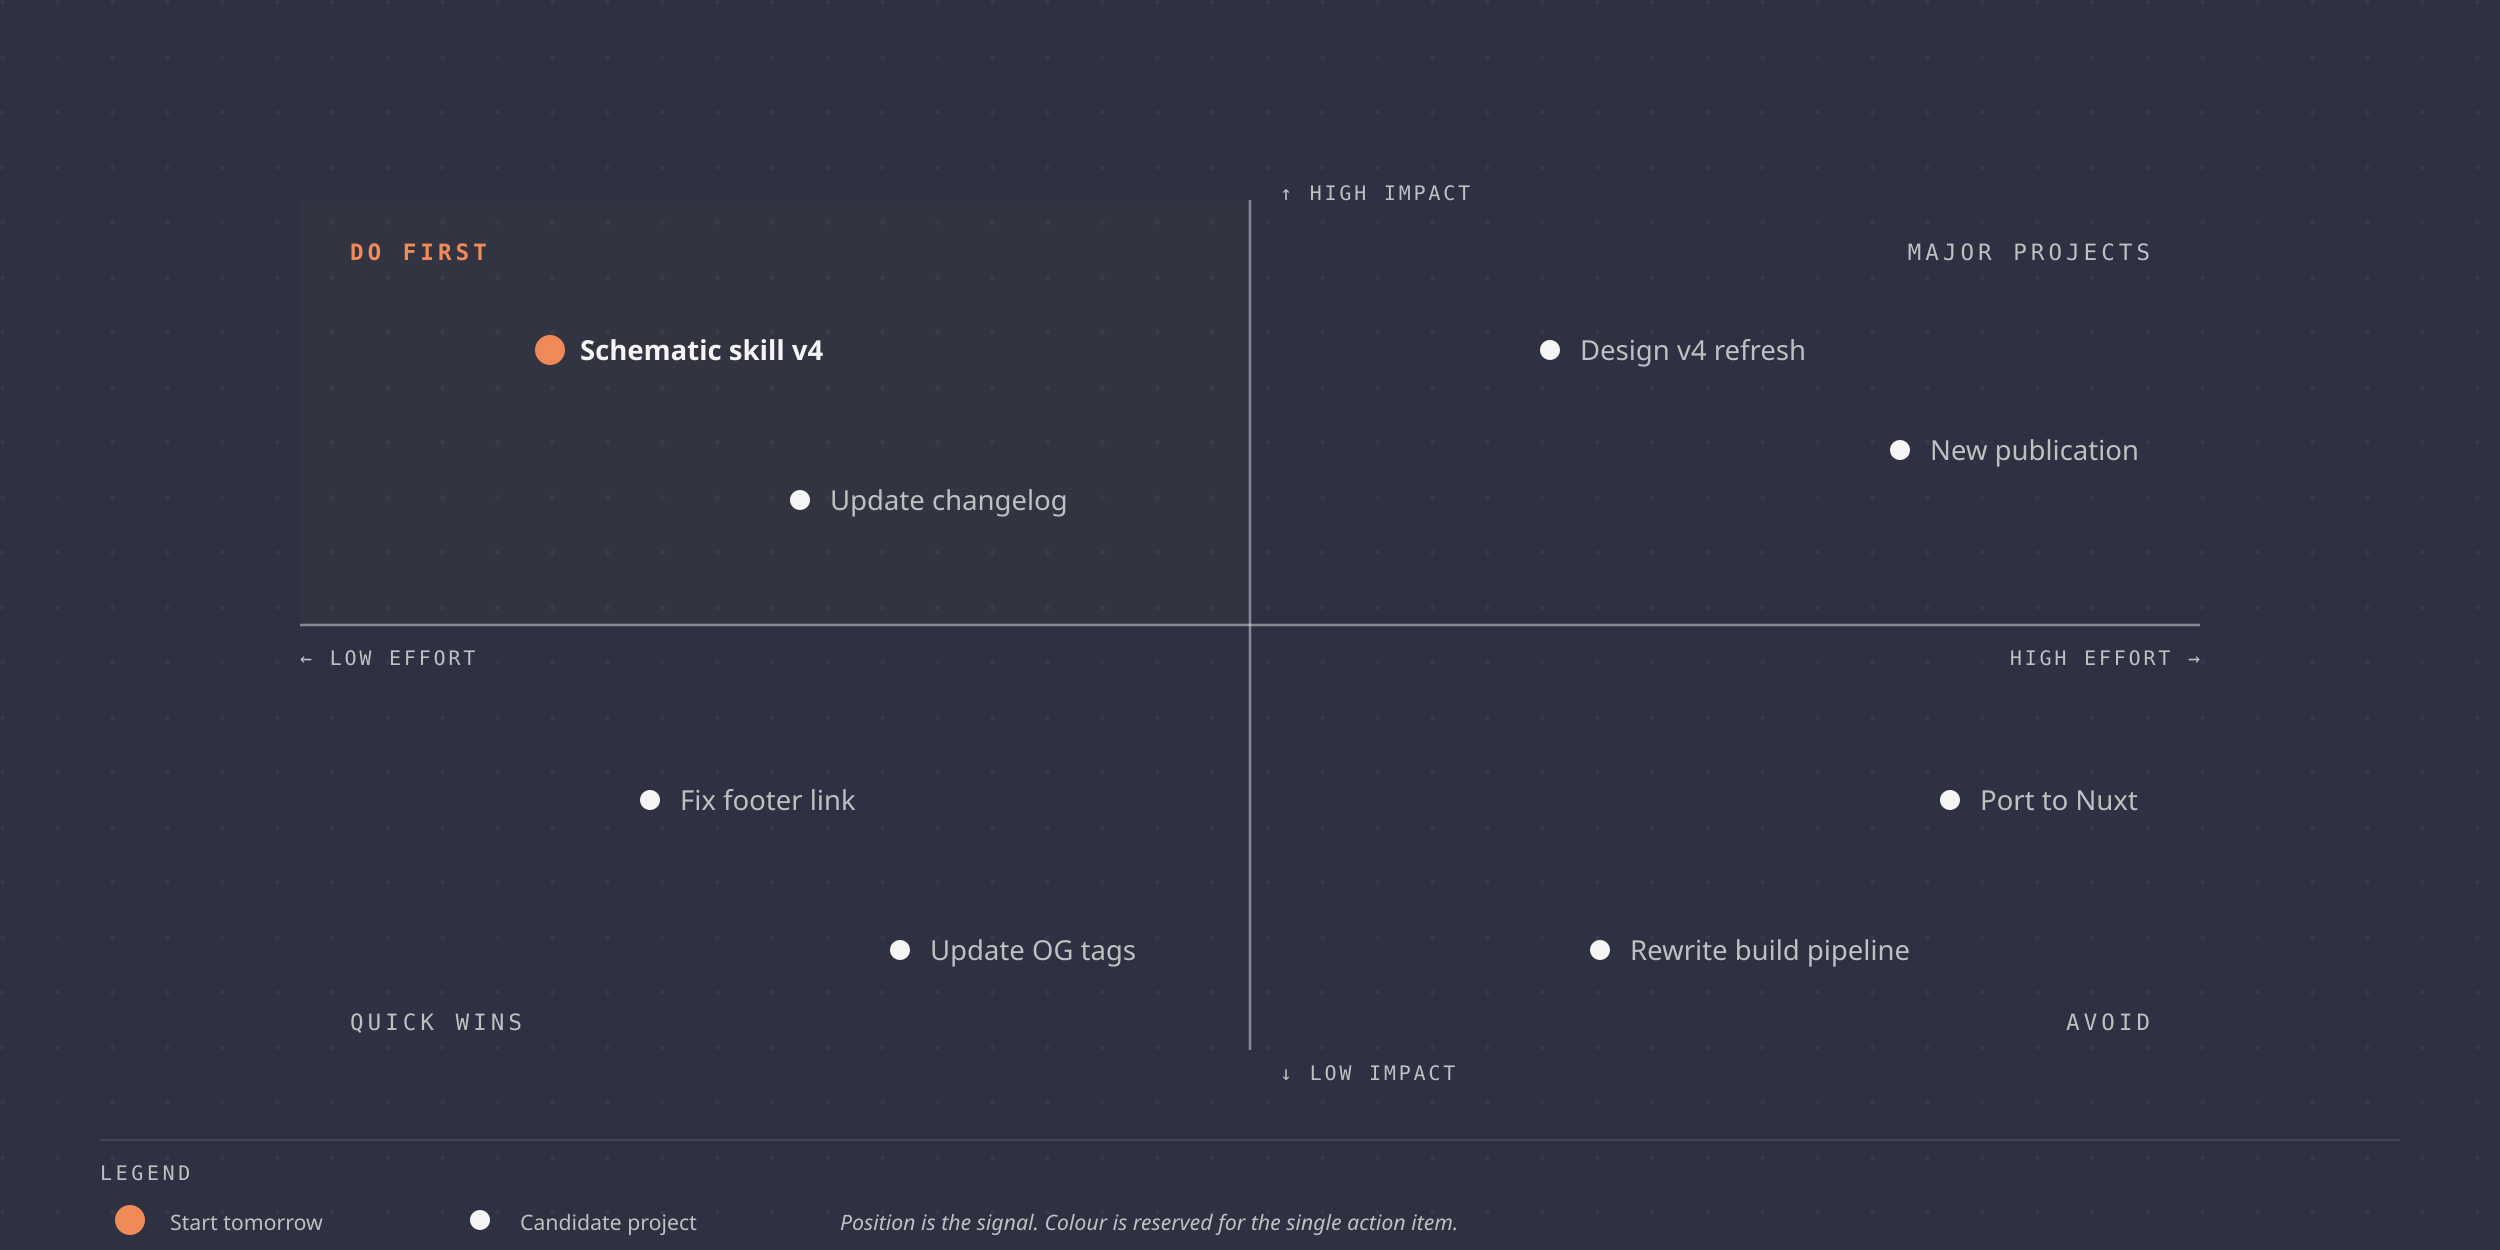
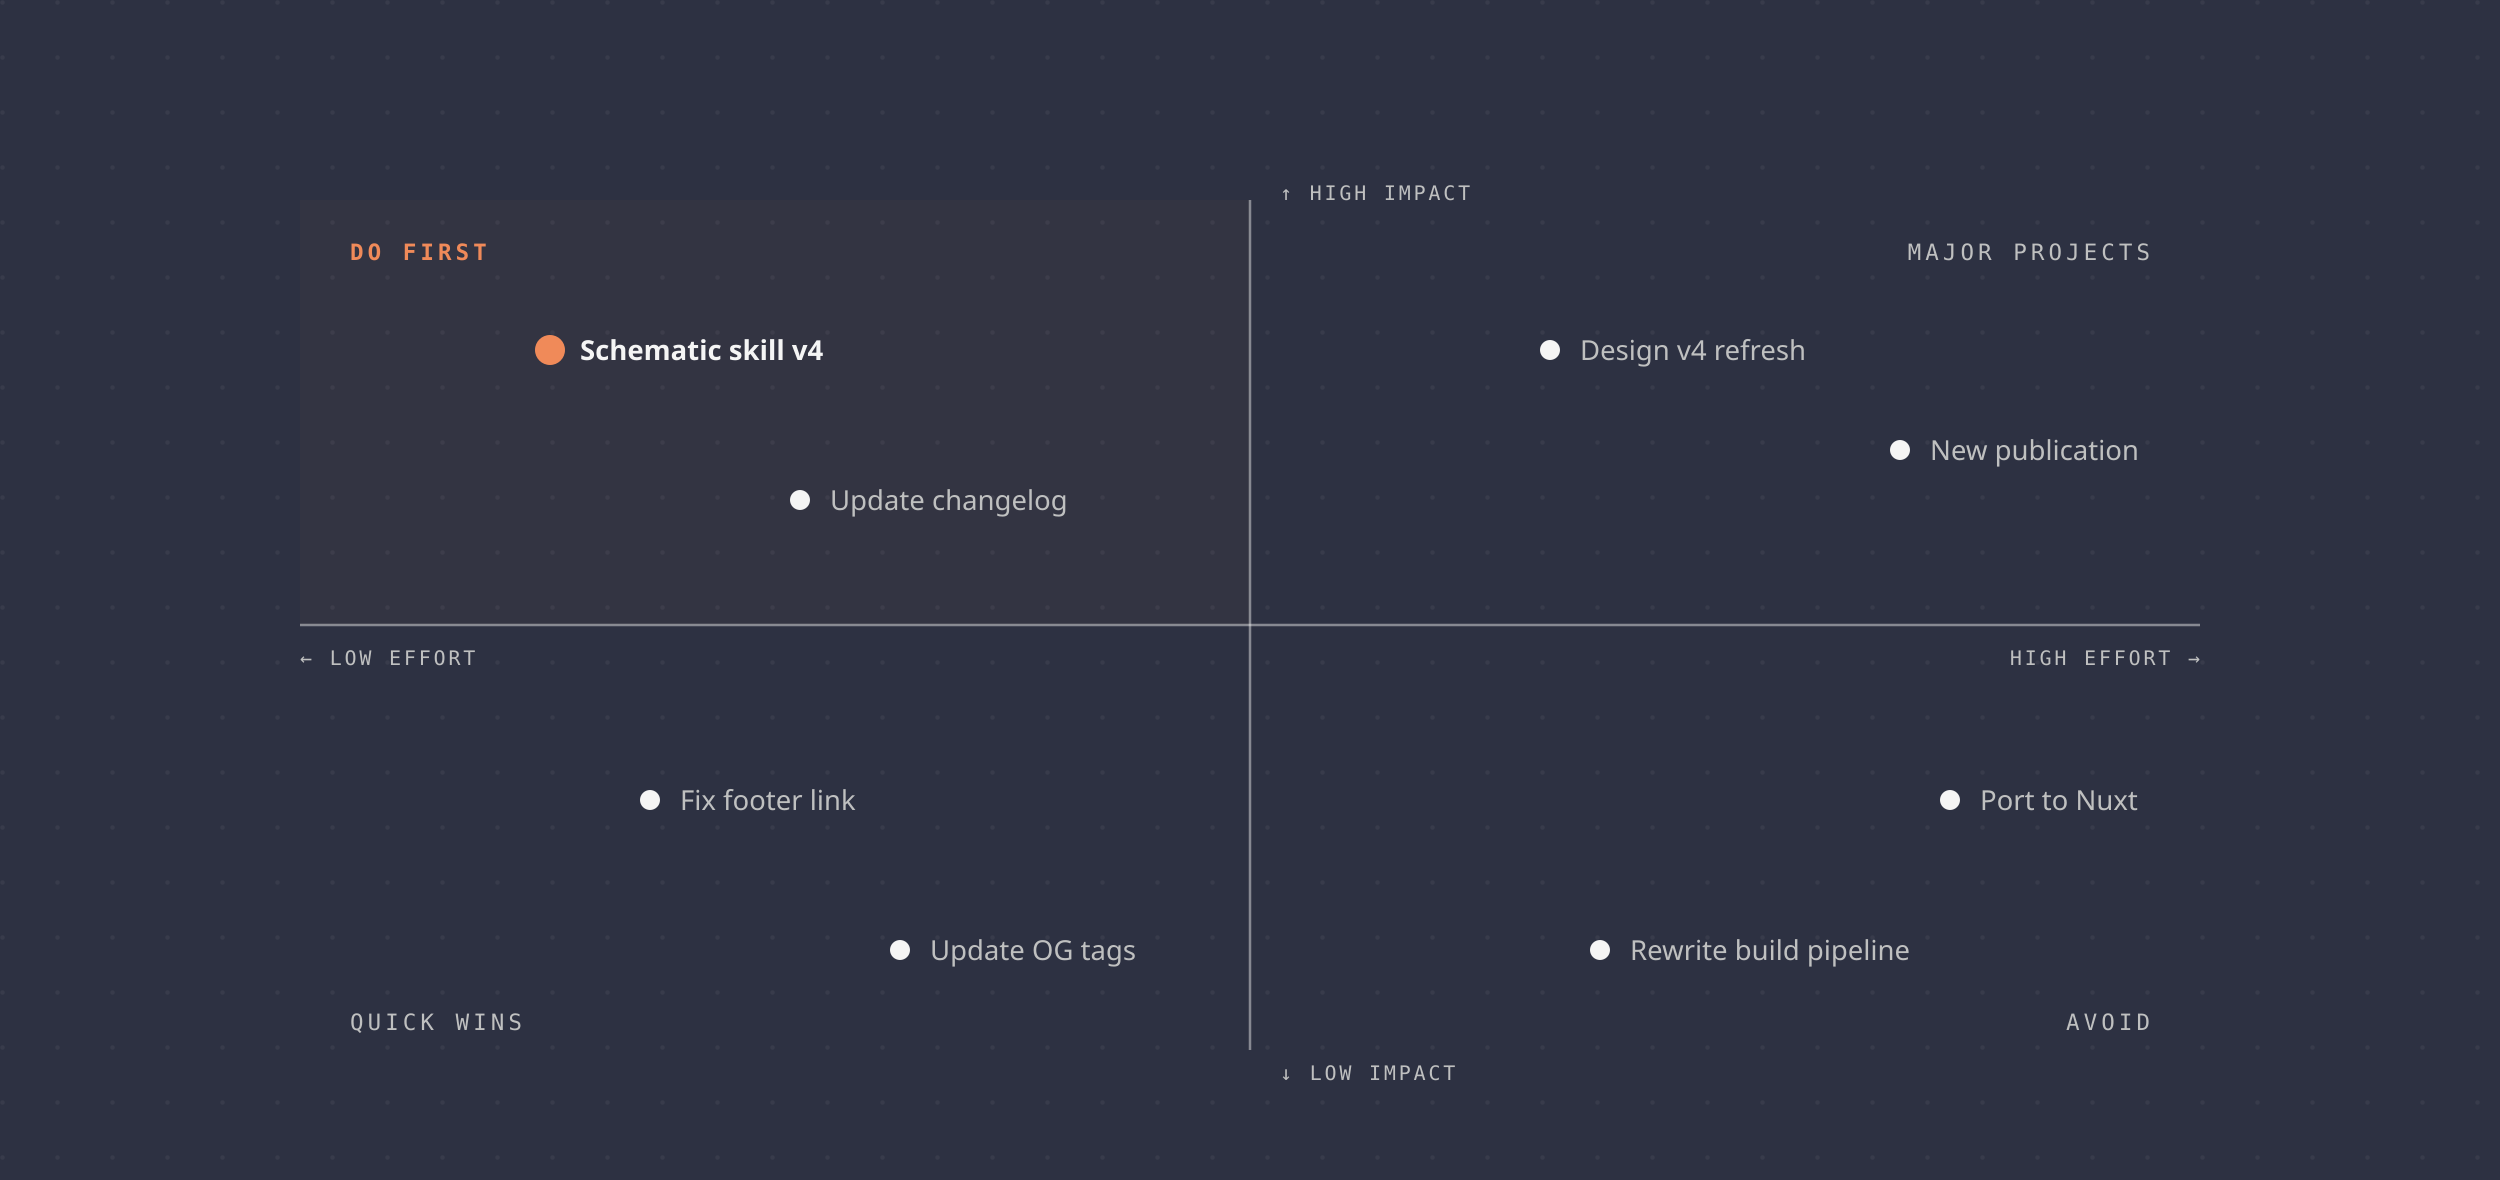
- <svg xmlns="http://www.w3.org/2000/svg" viewBox="0 0 1000 500" role="img" aria-labelledby="quadrant-dark-title quadrant-dark-desc">
+ <svg xmlns="http://www.w3.org/2000/svg" viewBox="0 0 1000 472" role="img" aria-labelledby="quadrant-dark-title quadrant-dark-desc">
  <defs>
    <style>
/* page-css */
@font-face { font-family: 'Amazon Ember'; font-weight: 300; font-style: normal; src: local('Amazon Ember Light'), local('Amazon Ember'); }
@font-face { font-family: 'Amazon Ember'; font-weight: 400; font-style: normal; src: local('Amazon Ember'); }
@font-face { font-family: 'Amazon Ember'; font-weight: 400; font-style: italic; src: local('Amazon Ember Italic'), local('Amazon Ember'); }
@font-face { font-family: 'Amazon Ember'; font-weight: 600; font-style: normal; src: local('Amazon Ember Medium'), local('Amazon Ember'); }
@font-face { font-family: 'Amazon Ember'; font-weight: 700; font-style: normal; src: local('Amazon Ember Bold'), local('Amazon Ember'); }
@font-face { font-family: 'Amazon Ember'; font-weight: 800; font-style: normal; src: local('Amazon Ember Heavy'), local('Amazon Ember'); }
@font-face { font-family: 'Amazon Ember Mono'; font-weight: 400; font-style: normal; src: local('Amazon Ember Mono'); }
@font-face { font-family: 'Amazon Ember Mono'; font-weight: 700; font-style: normal; src: local('Amazon Ember Mono Bold'), local('Amazon Ember Mono'); }
/* /page-css */
    </style>
    <pattern id="dots" width="22" height="22" patternUnits="userSpaceOnUse">
      <circle cx="1" cy="1" r="0.9" fill="rgba(245,245,245,0.10)" />
    </pattern>
  </defs>
  <rect width="100%" height="100%" fill="#2d3142" />
  <rect width="100%" height="100%" fill="url(#dots)" opacity="0.55" />
  <rect x="120" y="80" width="380" height="170" fill="rgba(240,138,89,0.03)" />
  <line x1="120" y1="250" x2="880" y2="250" stroke="rgba(245,245,245,0.45)" stroke-width="1" />
  <line x1="500" y1="80" x2="500" y2="420" stroke="rgba(245,245,245,0.45)" stroke-width="1" />
  <text x="880" y="266" fill="#bfc0c0" font-size="8" font-family="'Geist Mono', monospace" text-anchor="end" letter-spacing="0.14em">HIGH EFFORT →</text>
  <text x="120" y="266" fill="#bfc0c0" font-size="8" font-family="'Geist Mono', monospace" letter-spacing="0.14em">← LOW EFFORT</text>
  <text x="512" y="80" fill="#bfc0c0" font-size="8" font-family="'Geist Mono', monospace" letter-spacing="0.14em">↑ HIGH IMPACT</text>
  <text x="512" y="432" fill="#bfc0c0" font-size="8" font-family="'Geist Mono', monospace" letter-spacing="0.14em">↓ LOW IMPACT</text>
  <text x="140" y="104" fill="#f08a59" font-size="9" font-family="'Geist Mono', monospace" letter-spacing="0.18em" font-weight="600">DO FIRST</text>
  <text x="860" y="104" fill="#bfc0c0" font-size="9" font-family="'Geist Mono', monospace" text-anchor="end" letter-spacing="0.18em">MAJOR PROJECTS</text>
  <text x="140" y="412" fill="#bfc0c0" font-size="9" font-family="'Geist Mono', monospace" letter-spacing="0.18em">QUICK WINS</text>
  <text x="860" y="412" fill="#bfc0c0" font-size="9" font-family="'Geist Mono', monospace" text-anchor="end" letter-spacing="0.18em">AVOID</text>
  <circle cx="220" cy="140" r="6" fill="#f08a59" />
  <text x="232" y="144" fill="#f5f5f5" font-size="11" font-weight="600" font-family="'Geist', sans-serif">Schematic skill v4</text>
  <circle cx="320" cy="200" r="4" fill="#f5f5f5" />
  <text x="332" y="204" fill="#bfc0c0" font-size="11" font-family="'Geist', sans-serif">Update changelog</text>
  <circle cx="620" cy="140" r="4" fill="#f5f5f5" />
  <text x="632" y="144" fill="#bfc0c0" font-size="11" font-family="'Geist', sans-serif">Design v4 refresh</text>
  <circle cx="760" cy="180" r="4" fill="#f5f5f5" />
  <text x="772" y="184" fill="#bfc0c0" font-size="11" font-family="'Geist', sans-serif">New publication</text>
  <circle cx="260" cy="320" r="4" fill="#f5f5f5" />
  <text x="272" y="324" fill="#bfc0c0" font-size="11" font-family="'Geist', sans-serif">Fix footer link</text>
  <circle cx="360" cy="380" r="4" fill="#f5f5f5" />
  <text x="372" y="384" fill="#bfc0c0" font-size="11" font-family="'Geist', sans-serif">Update OG tags</text>
  <circle cx="640" cy="380" r="4" fill="#f5f5f5" />
  <text x="652" y="384" fill="#bfc0c0" font-size="11" font-family="'Geist', sans-serif">Rewrite build pipeline</text>
  <circle cx="780" cy="320" r="4" fill="#f5f5f5" />
  <text x="792" y="324" fill="#bfc0c0" font-size="11" font-family="'Geist', sans-serif">Port to Nuxt</text>
-   <line x1="40" y1="456" x2="960" y2="456" stroke="rgba(245,245,245,0.10)" stroke-width="0.8" />
-   <text x="40" y="472" fill="#bfc0c0" font-size="8" font-family="'Geist Mono', monospace" letter-spacing="0.18em">LEGEND</text>
-   <circle cx="52" cy="488" r="6" fill="#f08a59" />
-   <text x="68" y="492" fill="#bfc0c0" font-size="8.5" font-family="'Geist', sans-serif">Start tomorrow</text>
-   <circle cx="192" cy="488" r="4" fill="#f5f5f5" />
-   <text x="208" y="492" fill="#bfc0c0" font-size="8.5" font-family="'Geist', sans-serif">Candidate project</text>
-   <text x="336" y="492" fill="#bfc0c0" font-size="8.5" font-family="'Geist', sans-serif" font-style="italic">Position is the signal. Colour is reserved for the single action item.</text>
</svg>
